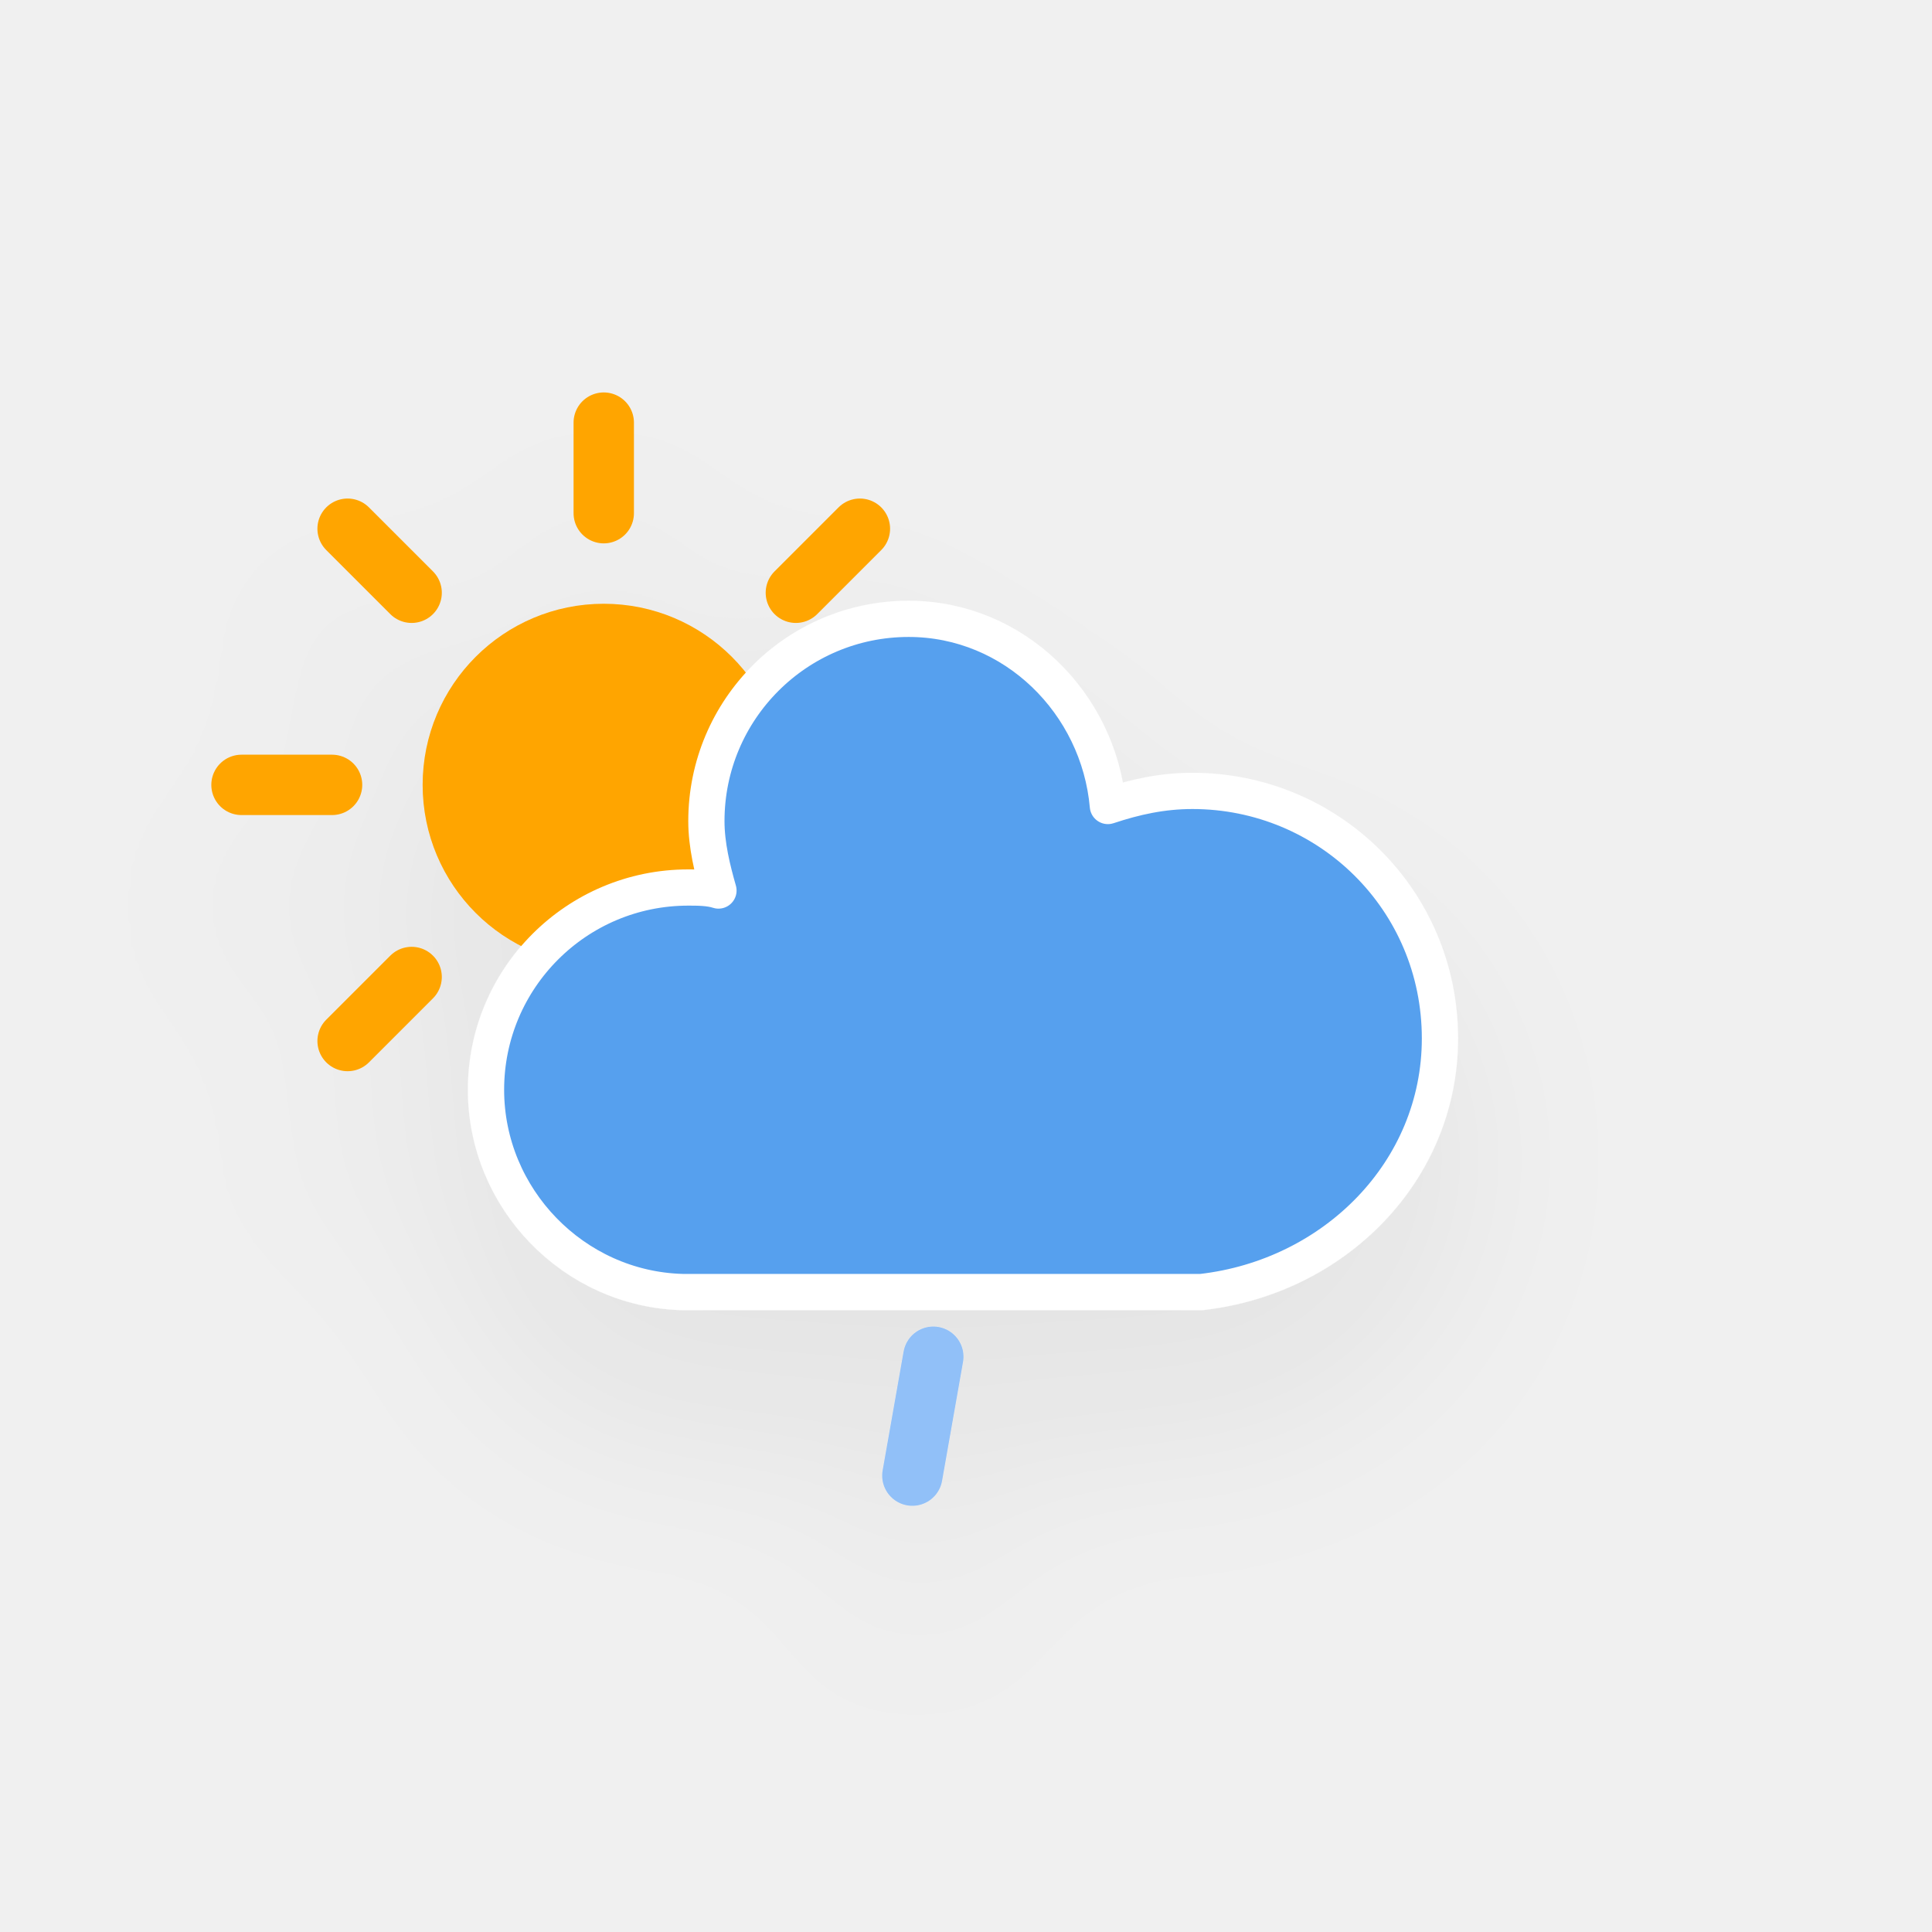
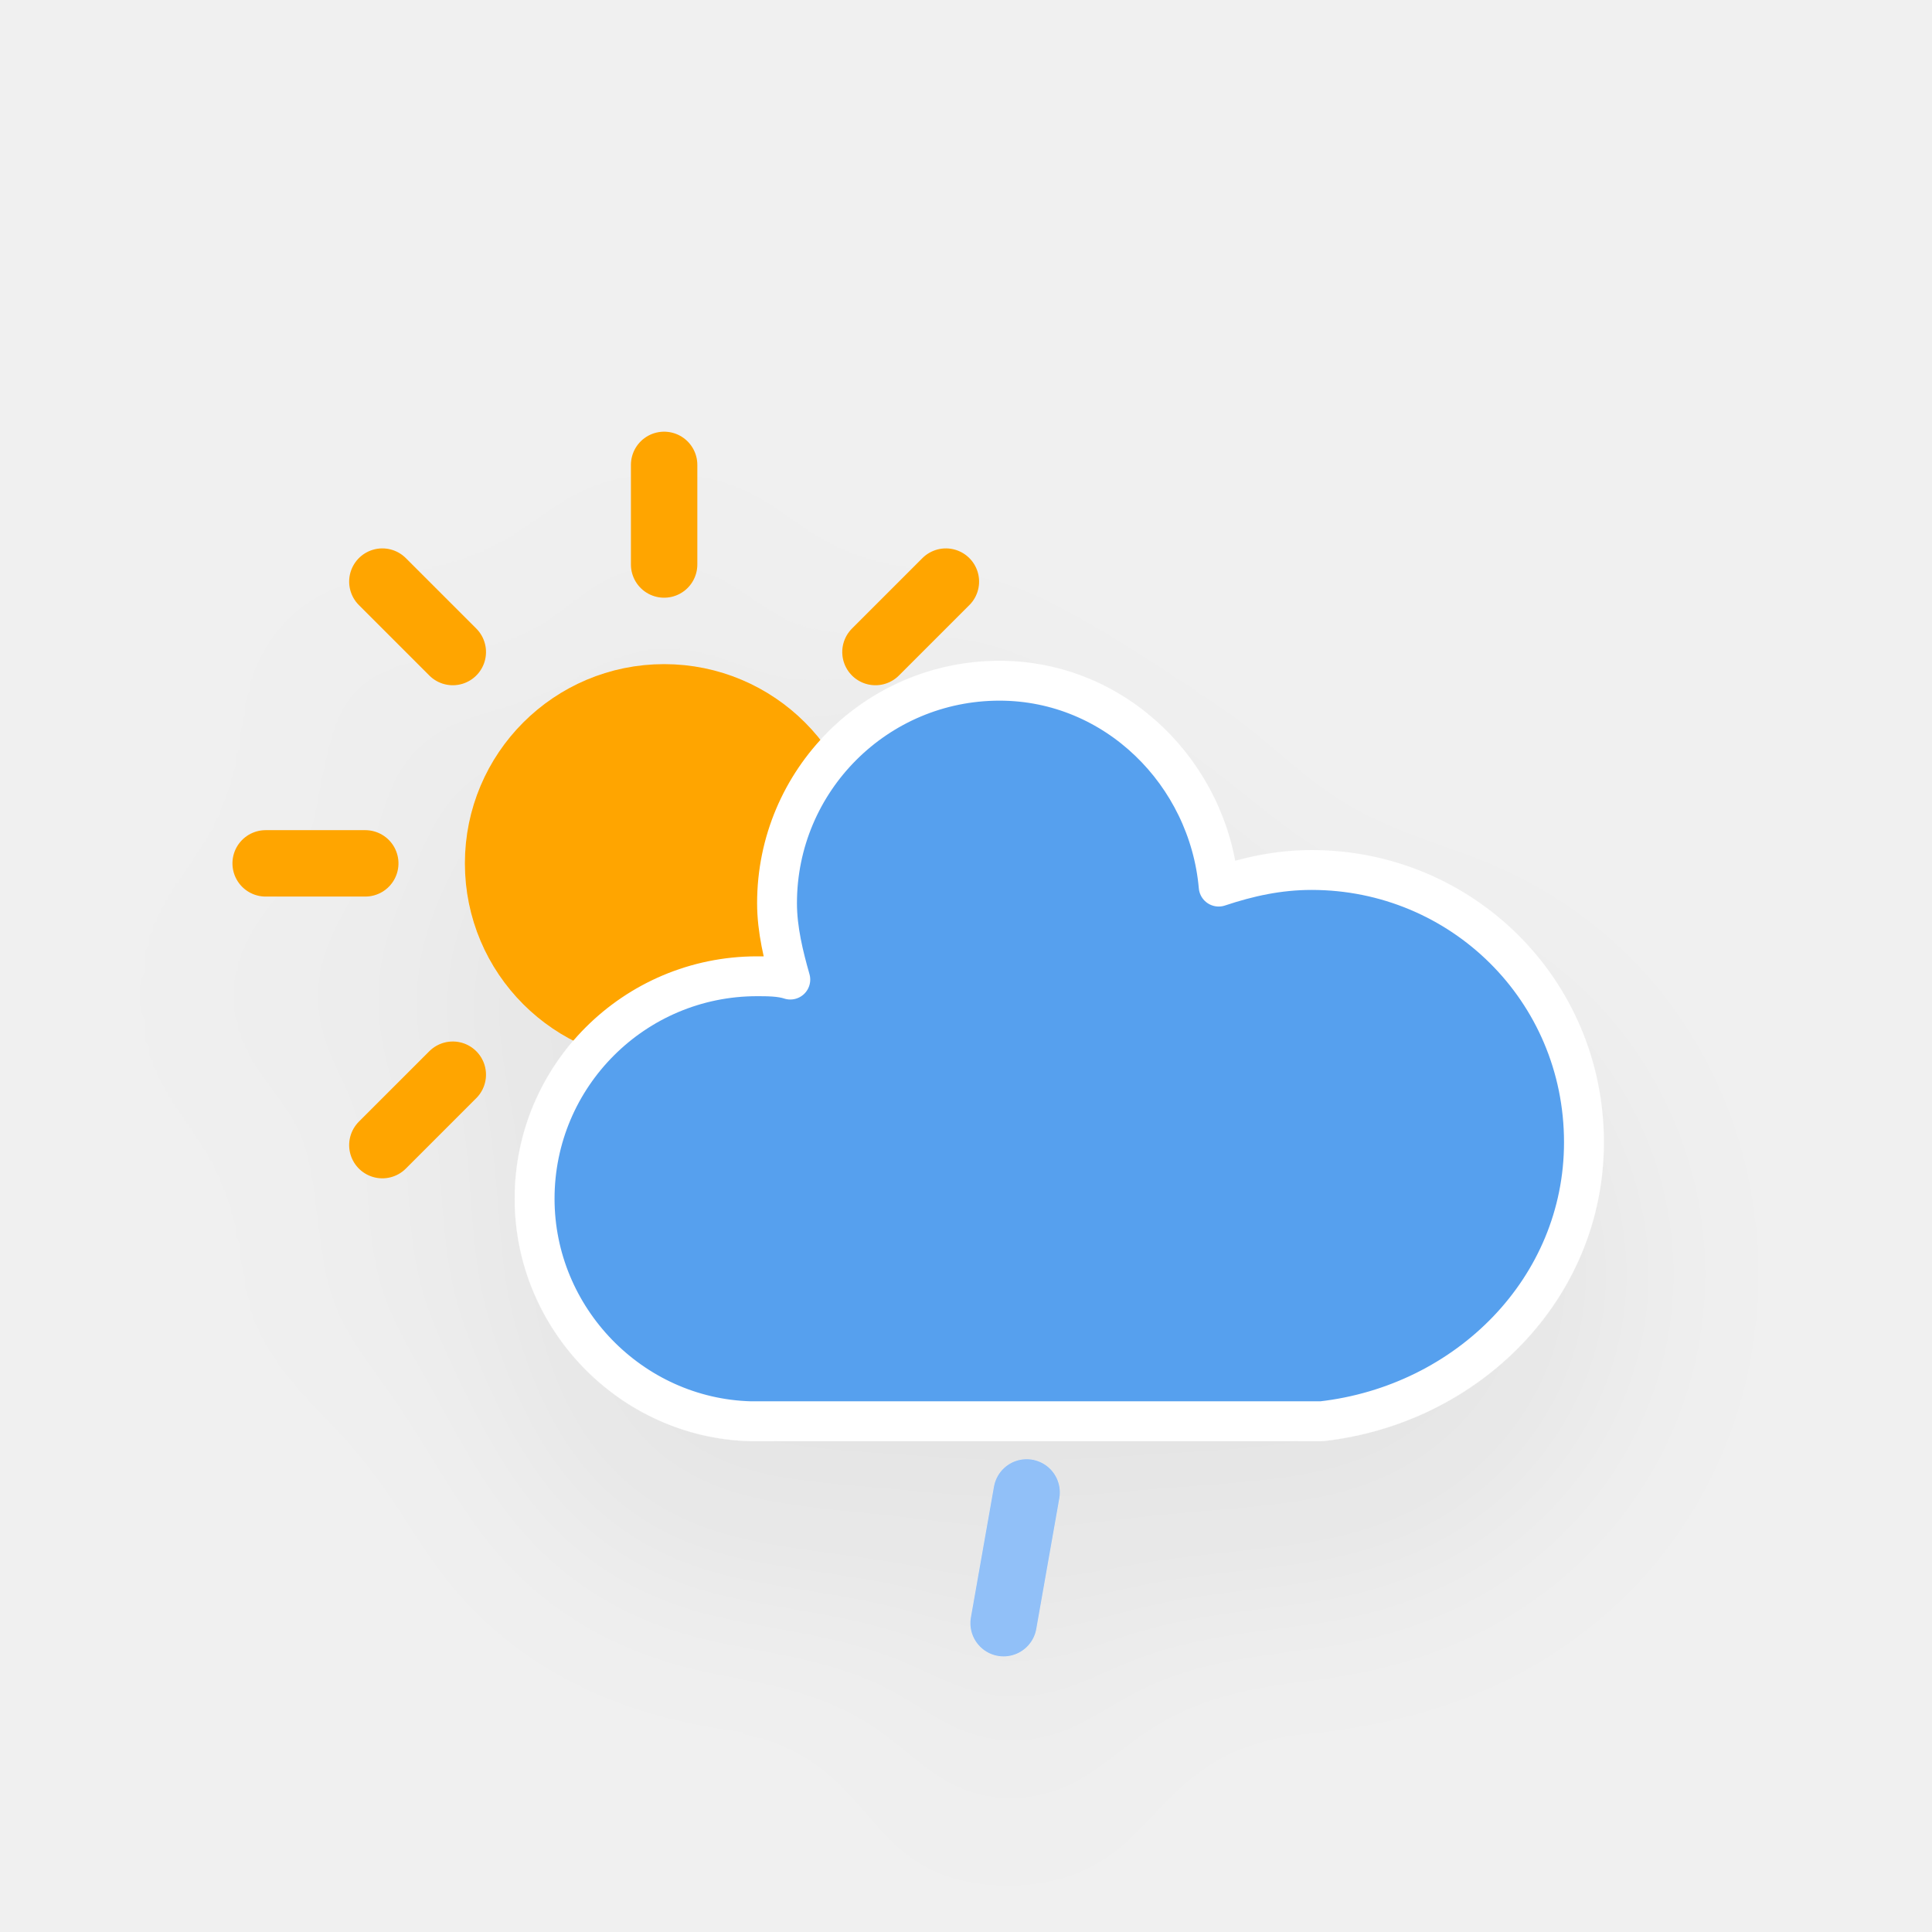
- <svg xmlns="http://www.w3.org/2000/svg" version="1.1" width="64" height="64" viewbox="0 0 64 64">
+ <svg xmlns="http://www.w3.org/2000/svg" version="1.1" width="64" height="64" style="transform: scale(1.1, 1.1)" viewbox="0 0 64 64">
  <defs>
    <filter id="blur" width="200%" height="200%">
      <feGaussianBlur in="SourceAlpha" stdDeviation="3" />
      <feOffset dx="0" dy="4" result="offsetblur" />
      <feComponentTransfer>
        <feFuncA type="linear" slope="0.05" />
      </feComponentTransfer>
      <feMerge>
        <feMergeNode />
        <feMergeNode in="SourceGraphic" />
      </feMerge>
    </filter>
    <style type="text/css">
/*
** SUN
*/
@keyframes am-weather-sun {
  0% {
    -webkit-transform: rotate(0deg);
       -moz-transform: rotate(0deg);
        -ms-transform: rotate(0deg);
            transform: rotate(0deg);
  }

  100% {
    -webkit-transform: rotate(360deg);
       -moz-transform: rotate(360deg);
        -ms-transform: rotate(360deg);
            transform: rotate(360deg);
  }
}

.am-weather-sun {
  -webkit-animation-name: am-weather-sun;
     -moz-animation-name: am-weather-sun;
      -ms-animation-name: am-weather-sun;
          animation-name: am-weather-sun;
  -webkit-animation-duration: 9s;
     -moz-animation-duration: 9s;
      -ms-animation-duration: 9s;
          animation-duration: 9s;
  -webkit-animation-timing-function: linear;
     -moz-animation-timing-function: linear;
      -ms-animation-timing-function: linear;
          animation-timing-function: linear;
  -webkit-animation-iteration-count: infinite;
     -moz-animation-iteration-count: infinite;
      -ms-animation-iteration-count: infinite;
          animation-iteration-count: infinite;
}

/*
** RAIN
*/
@keyframes am-weather-rain {
  0% {
    stroke-dashoffset: 0;
  }

  100% {
    stroke-dashoffset: -100;
  }
}

.am-weather-rain-1 {
  -webkit-animation-name: am-weather-rain;
     -moz-animation-name: am-weather-rain;
      -ms-animation-name: am-weather-rain;
          animation-name: am-weather-rain;
  -webkit-animation-duration: 8s;
     -moz-animation-duration: 8s;
      -ms-animation-duration: 8s;
          animation-duration: 8s;
  -webkit-animation-timing-function: linear;
     -moz-animation-timing-function: linear;
      -ms-animation-timing-function: linear;
          animation-timing-function: linear;
  -webkit-animation-iteration-count: infinite;
     -moz-animation-iteration-count: infinite;
      -ms-animation-iteration-count: infinite;
          animation-iteration-count: infinite;
}
        </style>
  </defs>
  <g filter="url(#blur)" id="rainy-2">
    <g transform="translate(20,10)">
      <g transform="translate(0,16)">
        <g class="am-weather-sun">
          <g>
            <line fill="none" stroke="orange" stroke-linecap="round" stroke-width="2" transform="translate(0,9)" x1="0" x2="0" y1="0" y2="3" />
          </g>
          <g transform="rotate(45)">
            <line fill="none" stroke="orange" stroke-linecap="round" stroke-width="2" transform="translate(0,9)" x1="0" x2="0" y1="0" y2="3" />
          </g>
          <g transform="rotate(90)">
            <line fill="none" stroke="orange" stroke-linecap="round" stroke-width="2" transform="translate(0,9)" x1="0" x2="0" y1="0" y2="3" />
          </g>
          <g transform="rotate(135)">
            <line fill="none" stroke="orange" stroke-linecap="round" stroke-width="2" transform="translate(0,9)" x1="0" x2="0" y1="0" y2="3" />
          </g>
          <g transform="rotate(180)">
            <line fill="none" stroke="orange" stroke-linecap="round" stroke-width="2" transform="translate(0,9)" x1="0" x2="0" y1="0" y2="3" />
          </g>
          <g transform="rotate(225)">
            <line fill="none" stroke="orange" stroke-linecap="round" stroke-width="2" transform="translate(0,9)" x1="0" x2="0" y1="0" y2="3" />
          </g>
          <g transform="rotate(270)">
            <line fill="none" stroke="orange" stroke-linecap="round" stroke-width="2" transform="translate(0,9)" x1="0" x2="0" y1="0" y2="3" />
          </g>
          <g transform="rotate(315)">
            <line fill="none" stroke="orange" stroke-linecap="round" stroke-width="2" transform="translate(0,9)" x1="0" x2="0" y1="0" y2="3" />
          </g>
        </g>
        <circle cx="0" cy="0" fill="orange" r="5" stroke="orange" stroke-width="2" />
      </g>
      <g>
        <path d="M47.7,35.4c0-4.6-3.7-8.2-8.2-8.2c-1,0-1.9,0.2-2.8,0.5c-0.3-3.4-3.1-6.2-6.6-6.2c-3.7,0-6.7,3-6.7,6.7c0,0.8,0.2,1.6,0.4,2.3    c-0.3-0.1-0.7-0.1-1-0.1c-3.7,0-6.7,3-6.7,6.7c0,3.6,2.9,6.6,6.5,6.7l17.2,0C44.2,43.3,47.7,39.8,47.7,35.4z" fill="#57A0EE" stroke="white" stroke-linejoin="round" stroke-width="1.2" transform="translate(-20,-11)" />
      </g>
    </g>
    <g transform="translate(37,45), rotate(10)">
      <line class="am-weather-rain-1" fill="none" stroke="#91C0F8" stroke-dasharray="4,7" stroke-linecap="round" stroke-width="2" transform="translate(-6,1)" x1="0" x2="0" y1="0" y2="8" />
    </g>
  </g>
</svg>
